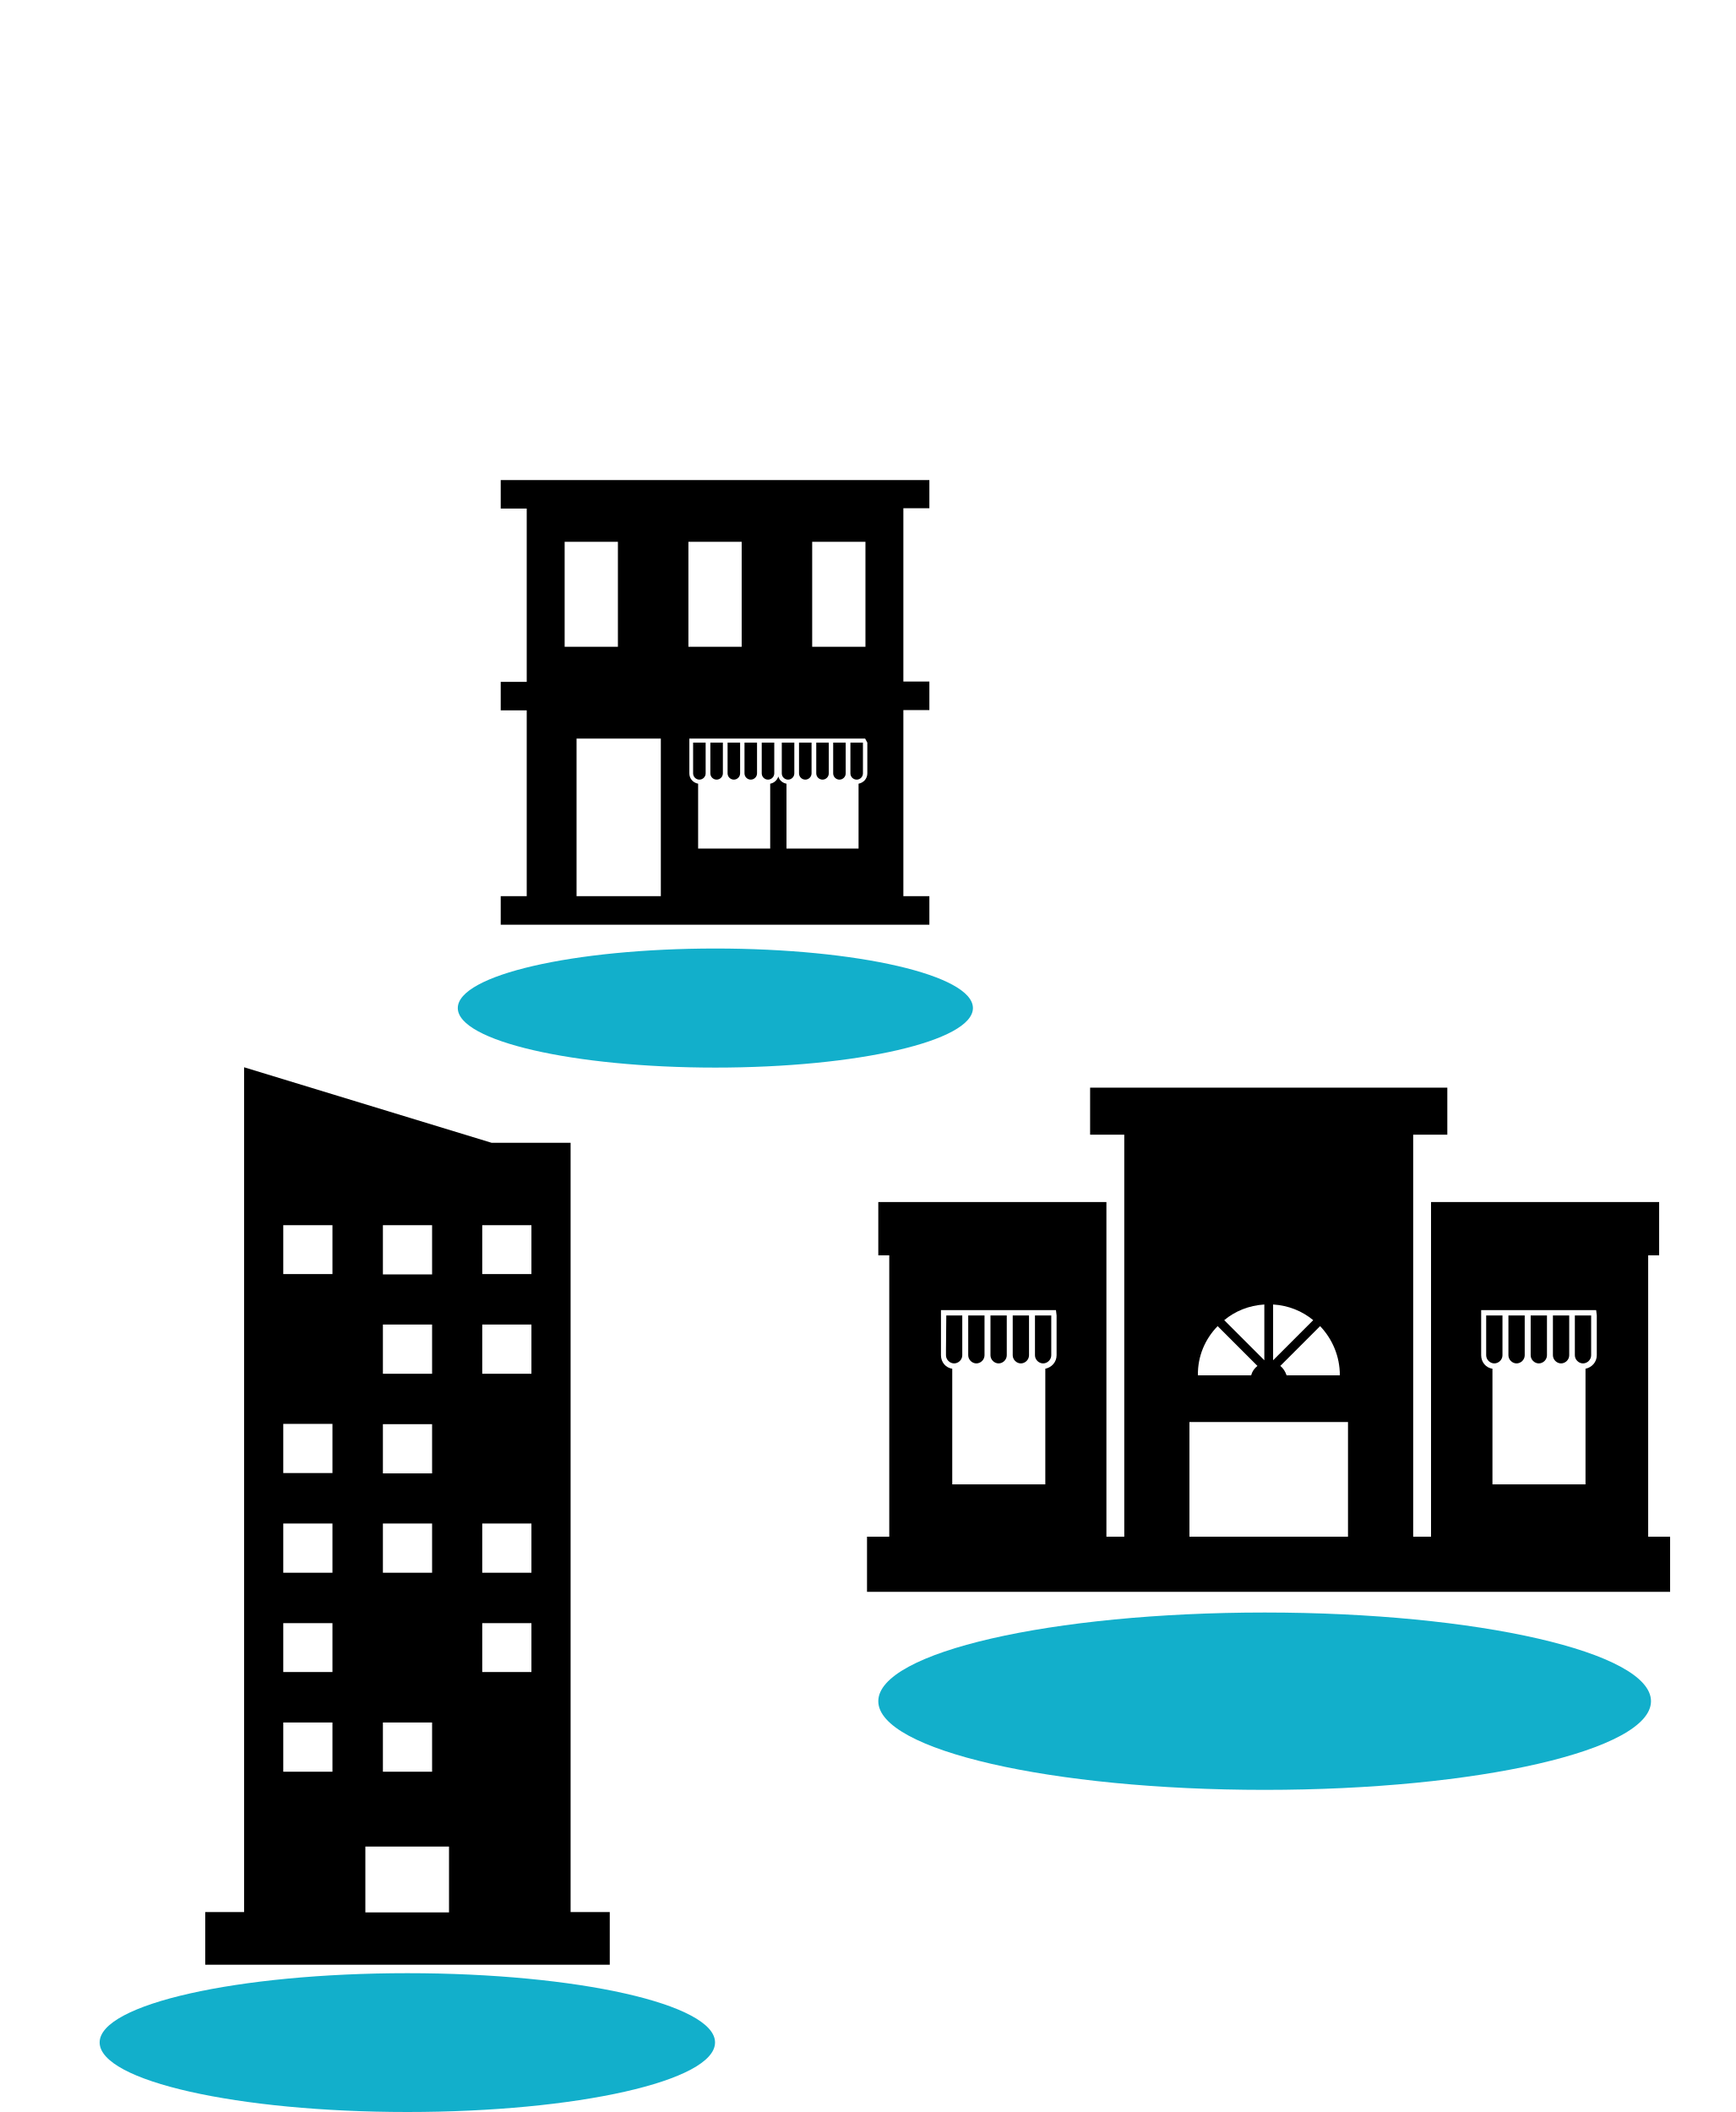
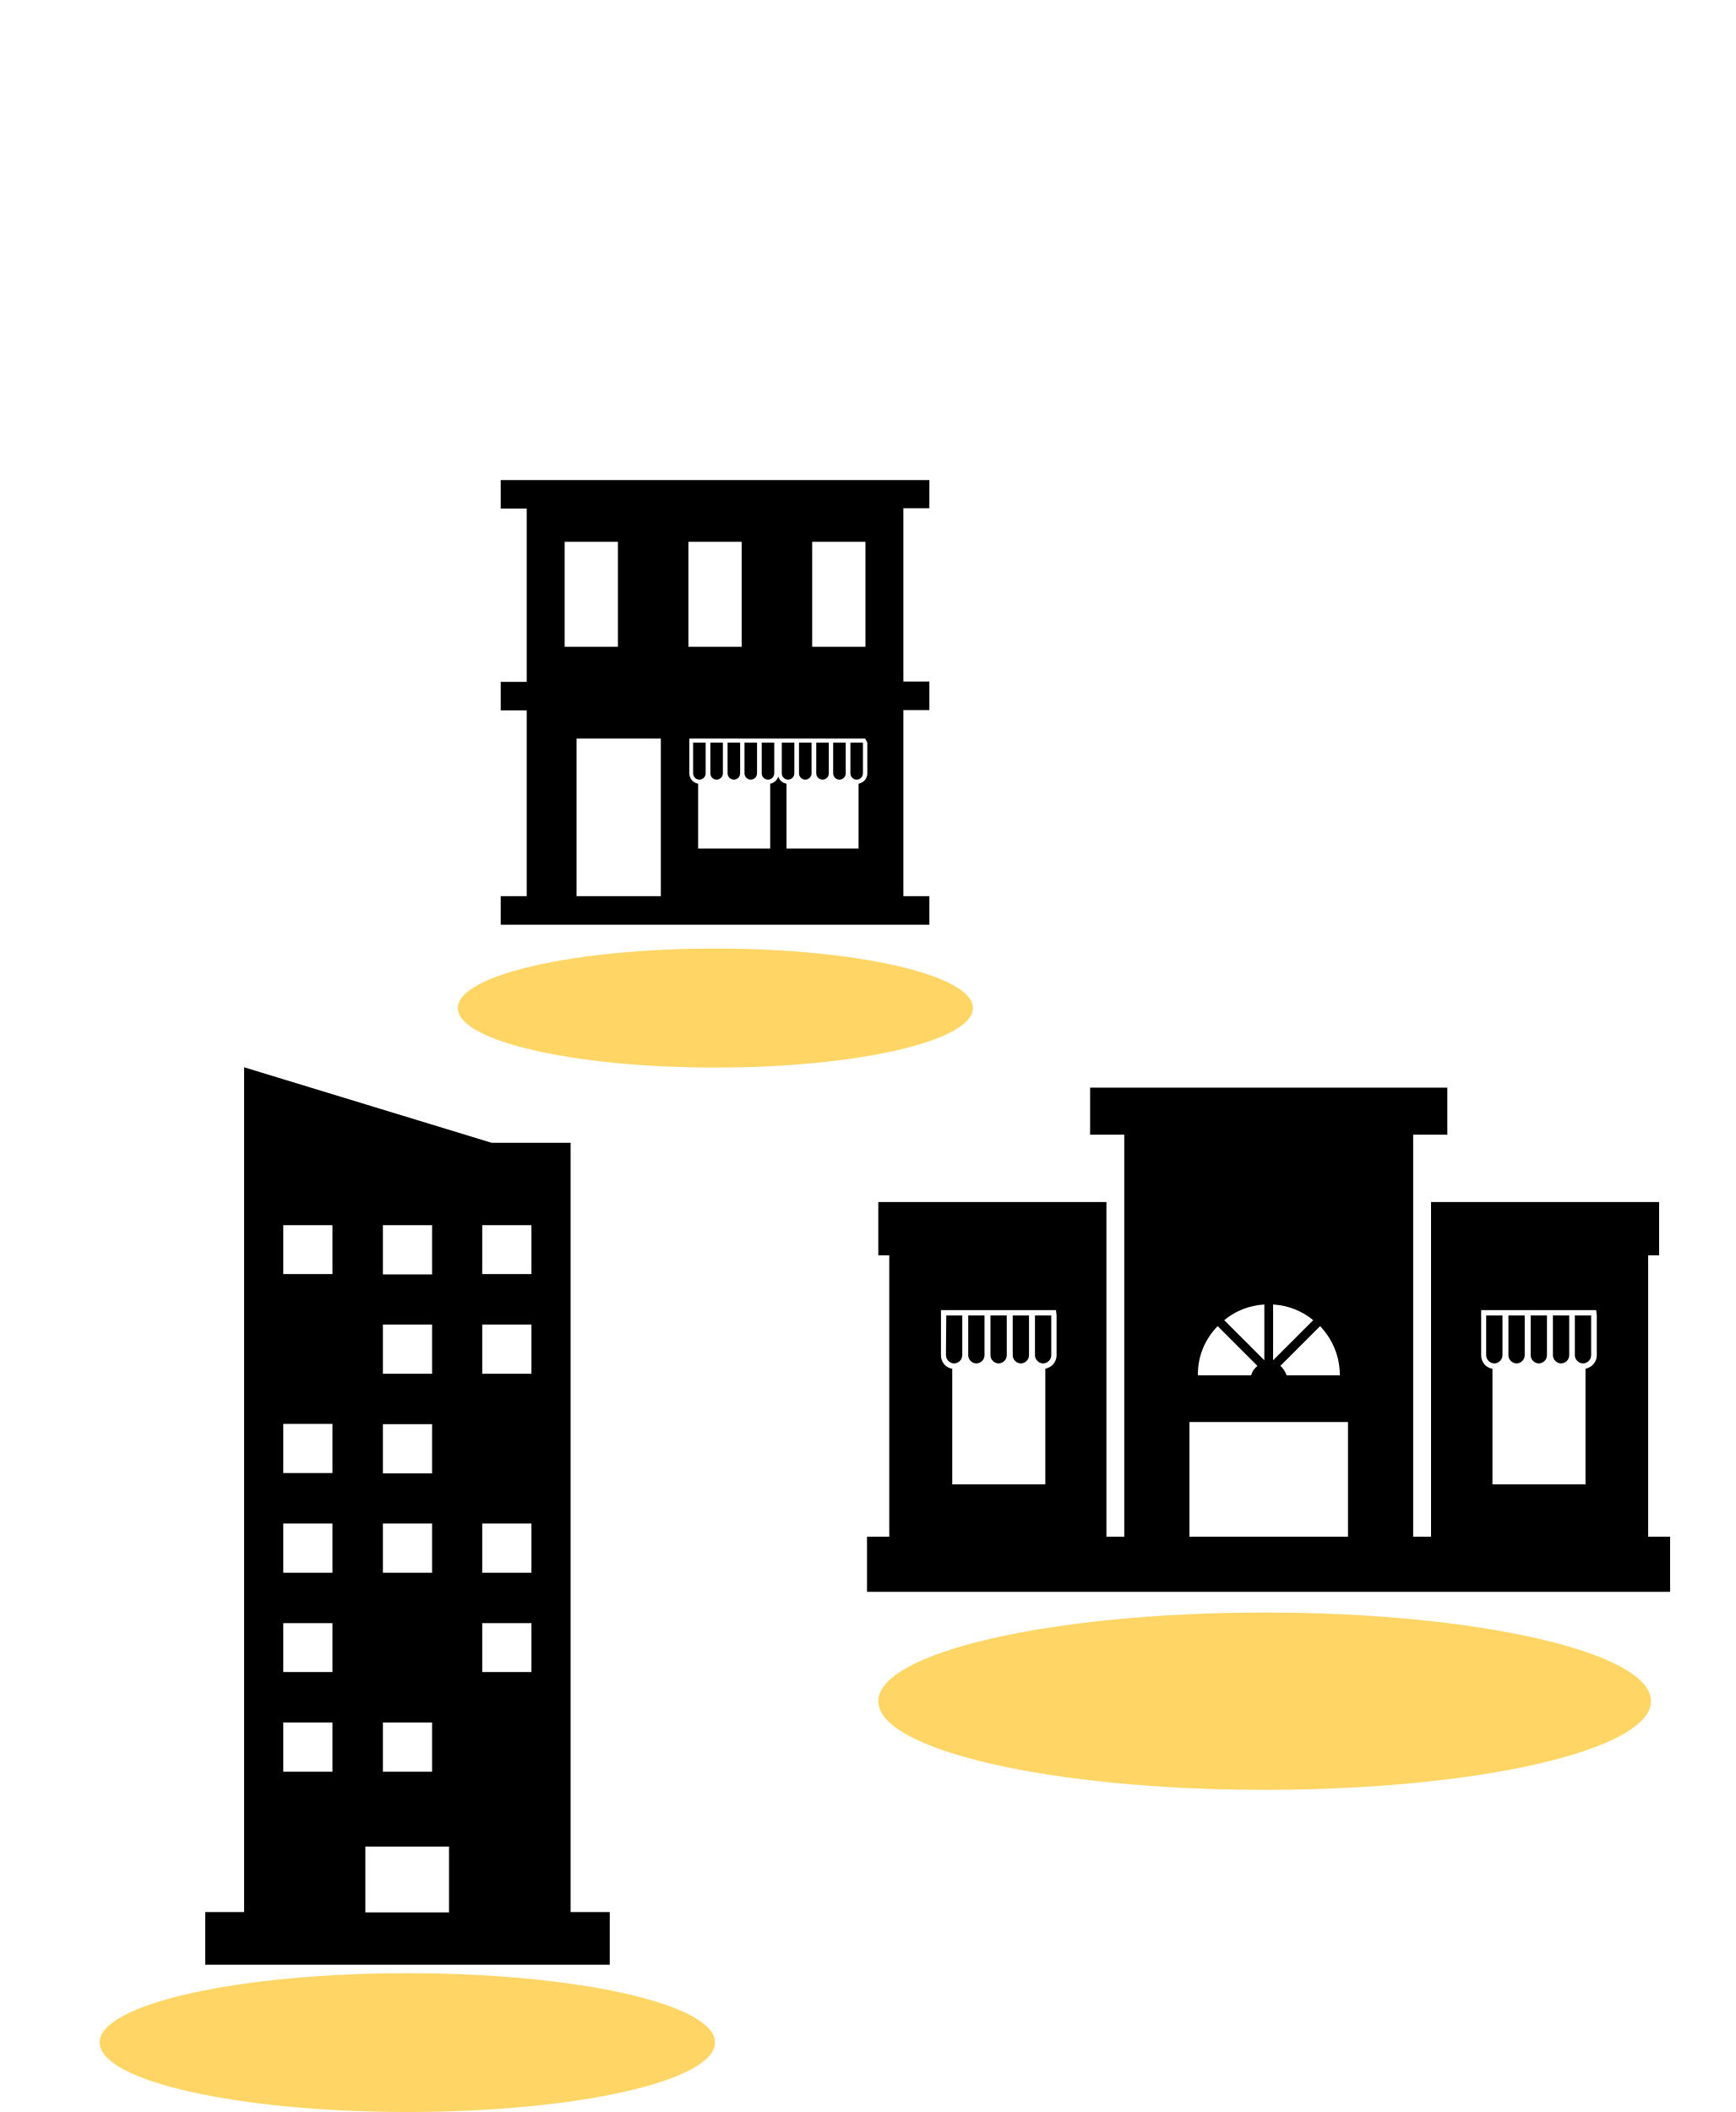
<svg xmlns="http://www.w3.org/2000/svg" version="1.1" id="Camada_2" x="0px" y="0px" viewBox="0 0 554 674" style="enable-background:new 0 0 554 674;" xml:space="preserve">
  <style type="text/css">
- 	.st0{fill:#12AFCB;}
+ 	.st0{fill:#ffd666;}
</style>
  <path class="st0" d="M130,674c54.2,0,98.2-9.9,98.2-22.2c0-12.2-43.9-22.1-98.2-22.1c-54.2,0-98.2,9.9-98.2,22.1  C31.8,664.1,75.8,674,130,674z" />
  <path class="st0" d="M228.3,340.7c45.4,0,82.2-8.5,82.2-19s-36.8-19-82.2-19c-45.4,0-82.2,8.5-82.2,19S182.9,340.7,228.3,340.7z" />
  <path class="st0" d="M403.6,571.2c68.1,0,123.3-12.7,123.3-28.3s-55.2-28.3-123.3-28.3c-68.1,0-123.3,12.7-123.3,28.3  S335.5,571.2,403.6,571.2z" />
  <g>
    <path d="M182.1,610.3v-7.6V410.8v-38.4v-7.7h-25.2l-79-24.1v262v7.6H65.5v16.8h129.1v-16.8H182.1z M122.2,391h15.7v15.7h-15.7V391z    M122.2,422.7h15.7v15.7h-15.7V422.7z M122.2,454.5h15.7v15.7h-15.7V454.5z M122.2,486.2h15.7v15.7h-15.7V486.2z M122.2,549.7h15.7   v15.7h-15.7V549.7z M106.1,565.4H90.4v-15.7h15.7V565.4z M106.1,533.6H90.4V518h15.7V533.6z M106.1,501.9H90.4v-15.7h15.7V501.9z    M106.1,470.1H90.4v-15.7h15.7V470.1z M106.1,406.6H90.4V391h15.7V406.6z M143.3,610.3h-26.7v-21h26.7L143.3,610.3L143.3,610.3z    M169.6,533.6h-15.7V518h15.7V533.6z M169.6,501.9h-15.7v-15.7h15.7V501.9z M169.6,438.4h-15.7v-15.7h15.7V438.4z M169.6,406.6   h-15.7V391h15.7V406.6z" />
  </g>
  <g>
    <g>
      <path d="M296.6,162.3v-9.1H159.8v9.1h8.3v55.3h-8.3v9.1h8.3V286h-8.3v9.1h136.8V286h-8.3v-59.4h8.3v-9.1h-8.3v-55.3H296.6z     M259.2,172.9h17v33.5h-17V172.9z M180.2,172.9h17v33.5h-17V172.9z M210.9,286H184v-50.3h26.9V286z M219.7,172.9h17v33.5h-17    V172.9z M276.8,237v8.5v1.3c0,1.7-1.2,3-2.8,3.3v20.7h-23v-20.7c-1.2-0.2-2.3-1.1-2.6-2.3c-0.4,1.2-1.4,2.1-2.6,2.3v20.7h-23    v-20.7c-1.6-0.3-2.8-1.6-2.8-3.3v-1.3V237v-1.3h1.3h4h1.3h0.1h4h1.3h0.1h4h1.3h0.1h4h1.3h0.1h4h1h0.3h1h4h1.3h0.1h4h1.3h0.1h4h1.3    h0.1h4h1.3h0.1h4h1.3L276.8,237L276.8,237z" />
      <path d="M243.1,245.5v1.3c0,1.1,0.9,2,2,2c1.1,0,2-0.9,2-2v-1.3V237h-4L243.1,245.5L243.1,245.5z" />
      <path d="M221.2,245.5v1.3c0,1.1,0.9,2,2,2c1.1,0,2-0.9,2-2v-1.3V237h-4L221.2,245.5L221.2,245.5z" />
      <path d="M226.7,245.5v1.3c0,1.1,0.9,2,2,2c1.1,0,2-0.9,2-2v-1.3V237h-4L226.7,245.5L226.7,245.5z" />
      <path d="M232.2,245.5v1.3c0,1.1,0.9,2,2,2c1.1,0,2-0.9,2-2v-1.3V237h-4L232.2,245.5L232.2,245.5z" />
      <path d="M237.6,245.5v1.3c0,1.1,0.9,2,2,2c1.1,0,2-0.9,2-2v-1.3V237h-4L237.6,245.5L237.6,245.5z" />
      <path d="M249.5,245.5v1.3c0,1.1,0.9,2,2,2c1.1,0,2-0.9,2-2v-1.3V237h-4L249.5,245.5L249.5,245.5z" />
      <path d="M265.9,245.5v1.3c0,1.1,0.9,2,2,2c1.1,0,2-0.9,2-2v-1.3V237h-4L265.9,245.5L265.9,245.5z" />
      <path d="M271.4,245.5v1.3c0,1.1,0.9,2,2,2c1.1,0,2-0.9,2-2v-1.3V237h-4L271.4,245.5L271.4,245.5z" />
      <path d="M255,245.5v1.3c0,1.1,0.9,2,2,2c1.1,0,2-0.9,2-2v-1.3V237h-4L255,245.5L255,245.5z" />
      <path d="M260.5,245.5v1.3c0,1.1,0.9,2,2,2c1.1,0,2-0.9,2-2v-1.3V237h-4L260.5,245.5L260.5,245.5z" />
    </g>
  </g>
  <g>
    <g>
      <path d="M526,490.4v-89.8h3.5v-17h-72.8v106.8H451V362.1h5.7h5.2v-15h-5.2H353.1h-5.2v15h5.2h5.7v128.3h-5.7V383.6h-72.8v17h3.5    v89.8h-7.1V508H533v-17.6H526z M337.2,419.8v11v1.7c0,2.2-1.6,3.9-3.6,4.3v36.9h-29.7v-36.9c-2.1-0.3-3.6-2.1-3.6-4.3v-1.7v-11    v-1.7h1.7h5.2h1.7h0.1h5.2h1.7h0.2h5.2h1.7h0.1h5.2h1.7h0.1h5.2h1.7L337.2,419.8L337.2,419.8z M427.6,438.9h-17    c-0.4-1.2-1.1-2.3-2-3l12.7-12.7C425.2,427.3,427.6,432.8,427.6,438.9z M406.3,416.3c4.9,0.3,9.3,2.1,12.8,5l-12.8,12.8V416.3z     M403.5,416.3v17.8l-12.8-12.8C394.2,418.4,398.6,416.6,403.5,416.3z M388.6,423.2l12.7,12.7c-1,0.8-1.7,1.8-2,3h-17    C382.2,432.8,384.6,427.3,388.6,423.2z M430.2,490.4h-50.6v-36.6h50.6V490.4z M509.6,419.8v11v1.7c0,2.2-1.6,3.9-3.6,4.3v36.9    h-29.7v-36.9c-2.1-0.3-3.6-2.1-3.6-4.3v-1.7v-11v-1.7h1.7h5.2h1.7h0.1h5.2h1.7h0.2h5.2h1.7h0.1h5.2h1.7h0.1h5.2h1.7L509.6,419.8    L509.6,419.8z" />
      <path d="M474.3,430.8v1.7c0,1.4,1.2,2.6,2.6,2.6c1.4,0,2.6-1.2,2.6-2.6v-1.7v-11h-5.2L474.3,430.8L474.3,430.8z" />
      <path d="M488.5,430.8v1.7c0,1.4,1.2,2.6,2.6,2.6c1.4,0,2.6-1.2,2.6-2.6v-1.7v-11h-5.2L488.5,430.8L488.5,430.8z" />
      <path d="M481.4,430.8v1.7c0,1.4,1.2,2.6,2.6,2.6c1.4,0,2.6-1.2,2.6-2.6v-1.7v-11h-5.2L481.4,430.8L481.4,430.8z" />
      <path d="M495.6,430.8v1.7c0,1.4,1.2,2.6,2.6,2.6c1.4,0,2.6-1.2,2.6-2.6v-1.7v-11h-5.2L495.6,430.8L495.6,430.8z" />
      <path d="M502.6,430.8v1.7c0,1.4,1.2,2.6,2.6,2.6c1.4,0,2.6-1.2,2.6-2.6v-1.7v-11h-5.2L502.6,430.8L502.6,430.8z" />
      <path d="M301.9,430.8v1.7c0,1.4,1.2,2.6,2.6,2.6c1.4,0,2.6-1.2,2.6-2.6v-1.7v-11H302L301.9,430.8L301.9,430.8z" />
      <path d="M330.3,430.8v1.7c0,1.4,1.2,2.6,2.6,2.6c1.4,0,2.6-1.2,2.6-2.6v-1.7v-11h-5.2L330.3,430.8L330.3,430.8z" />
      <path d="M316.1,430.8v1.7c0,1.4,1.2,2.6,2.6,2.6c1.4,0,2.6-1.2,2.6-2.6v-1.7v-11h-5.2L316.1,430.8L316.1,430.8z" />
      <path d="M323.2,430.8v1.7c0,1.4,1.2,2.6,2.6,2.6c1.4,0,2.6-1.2,2.6-2.6v-1.7v-11h-5.2L323.2,430.8L323.2,430.8z" />
      <path d="M309,430.8v1.7c0,1.4,1.2,2.6,2.6,2.6c1.4,0,2.6-1.2,2.6-2.6v-1.7v-11H309L309,430.8L309,430.8z" />
    </g>
  </g>
</svg>
